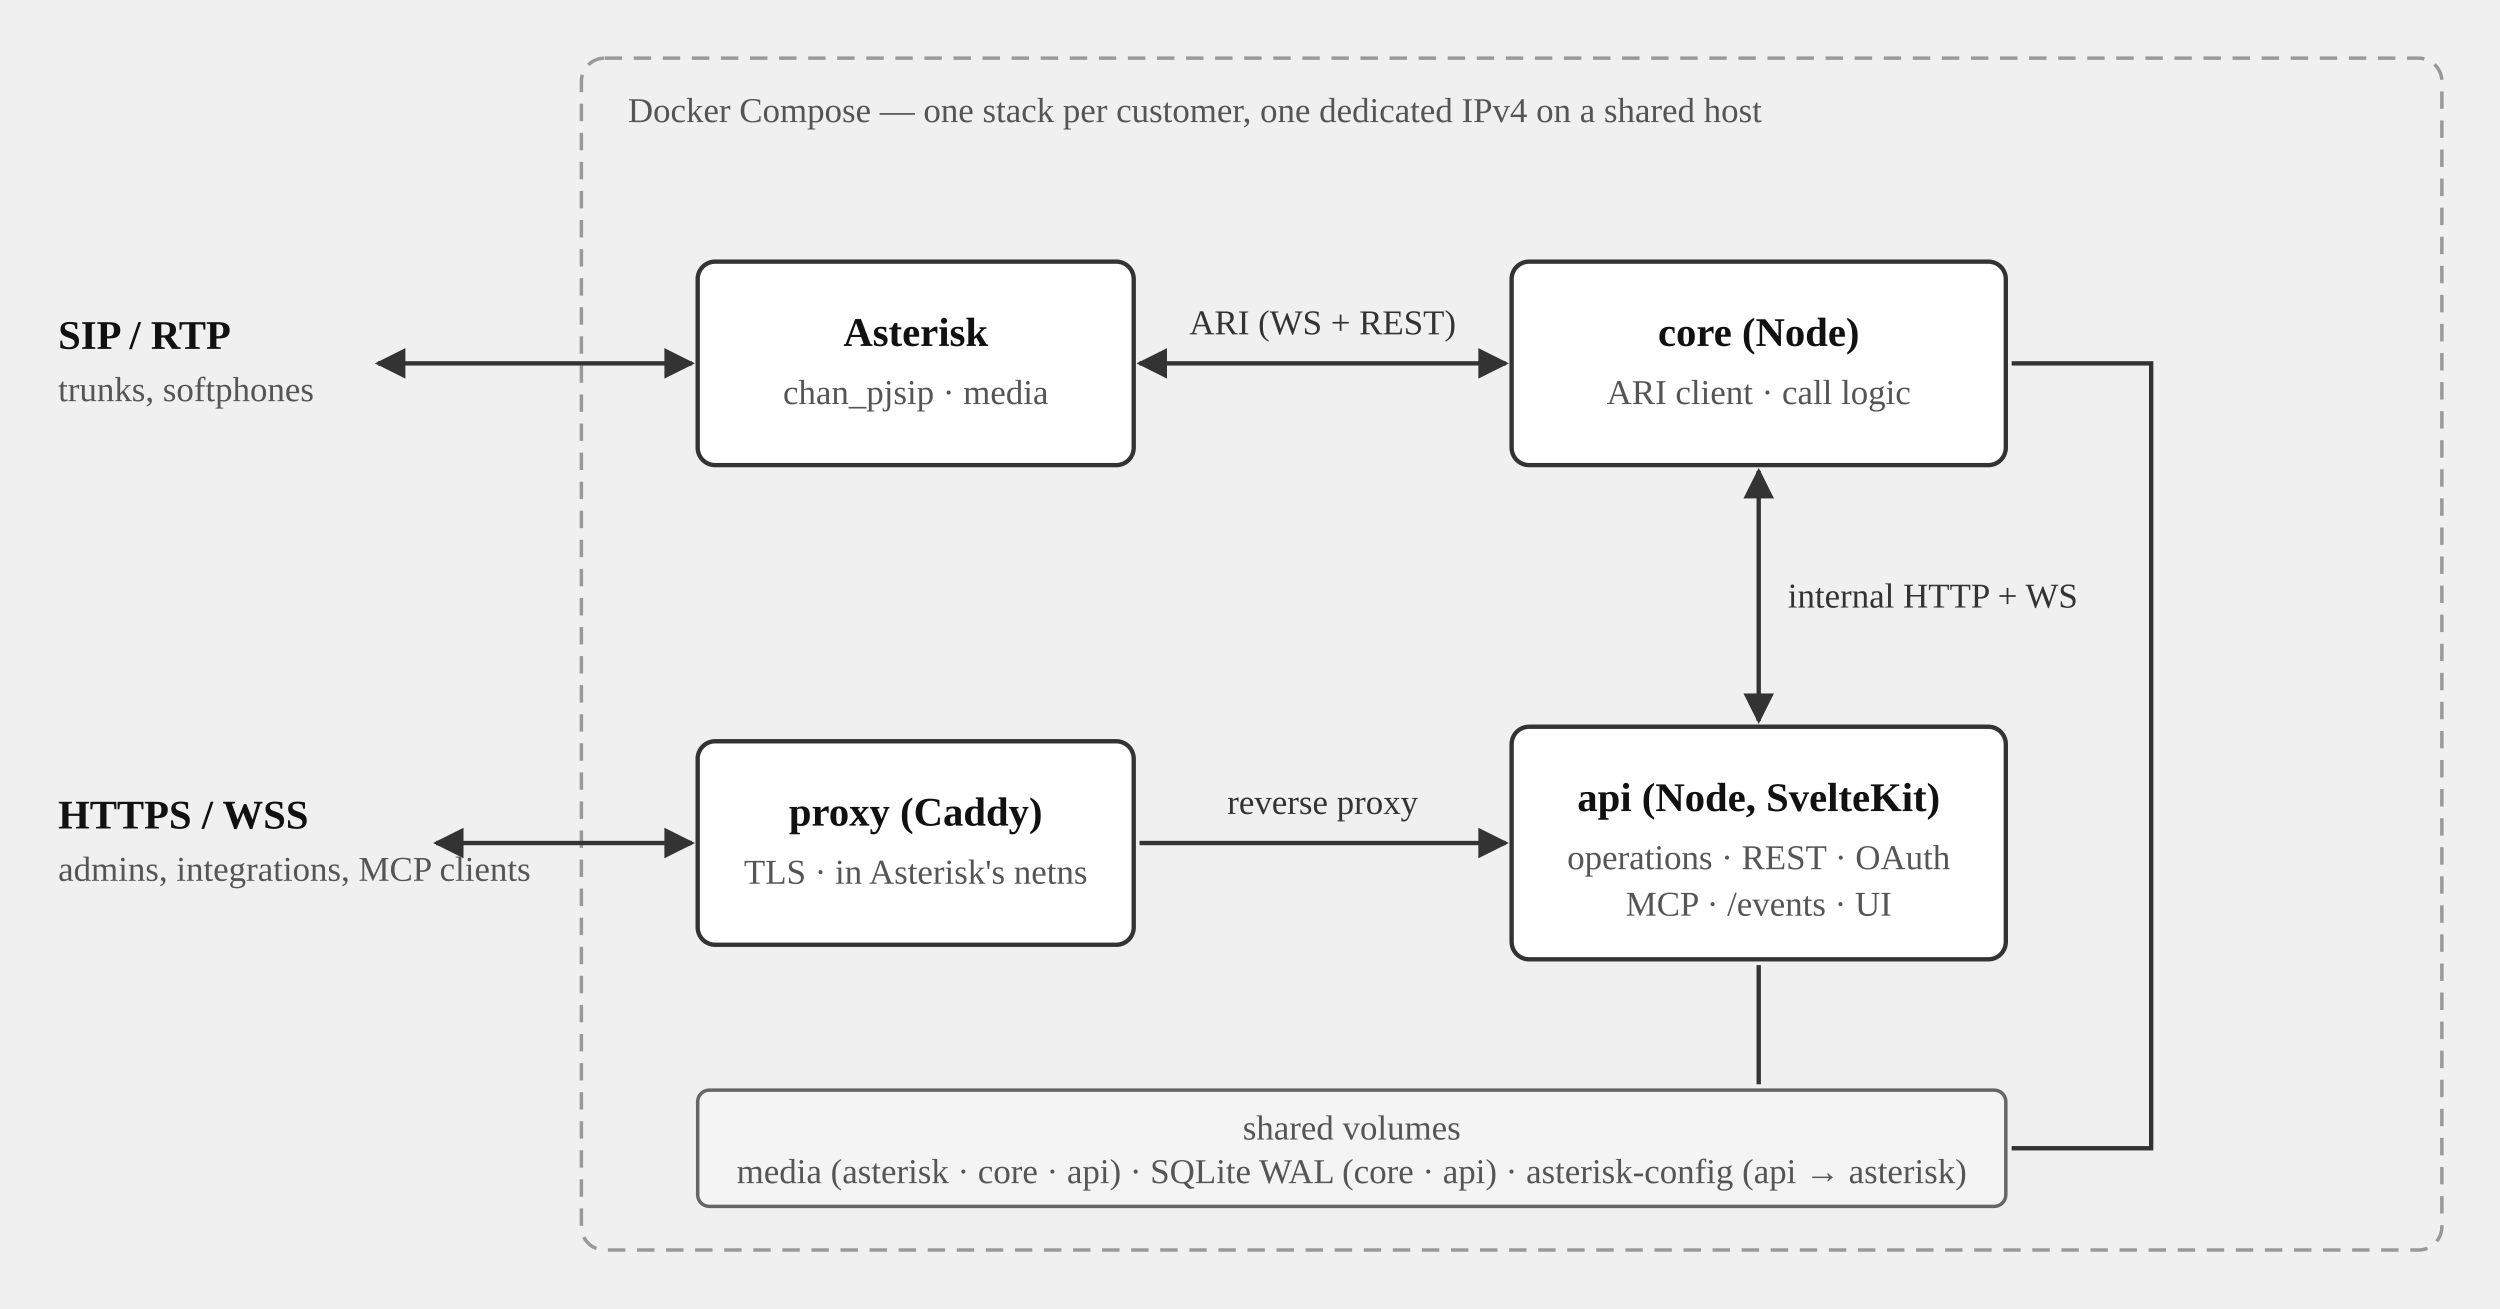
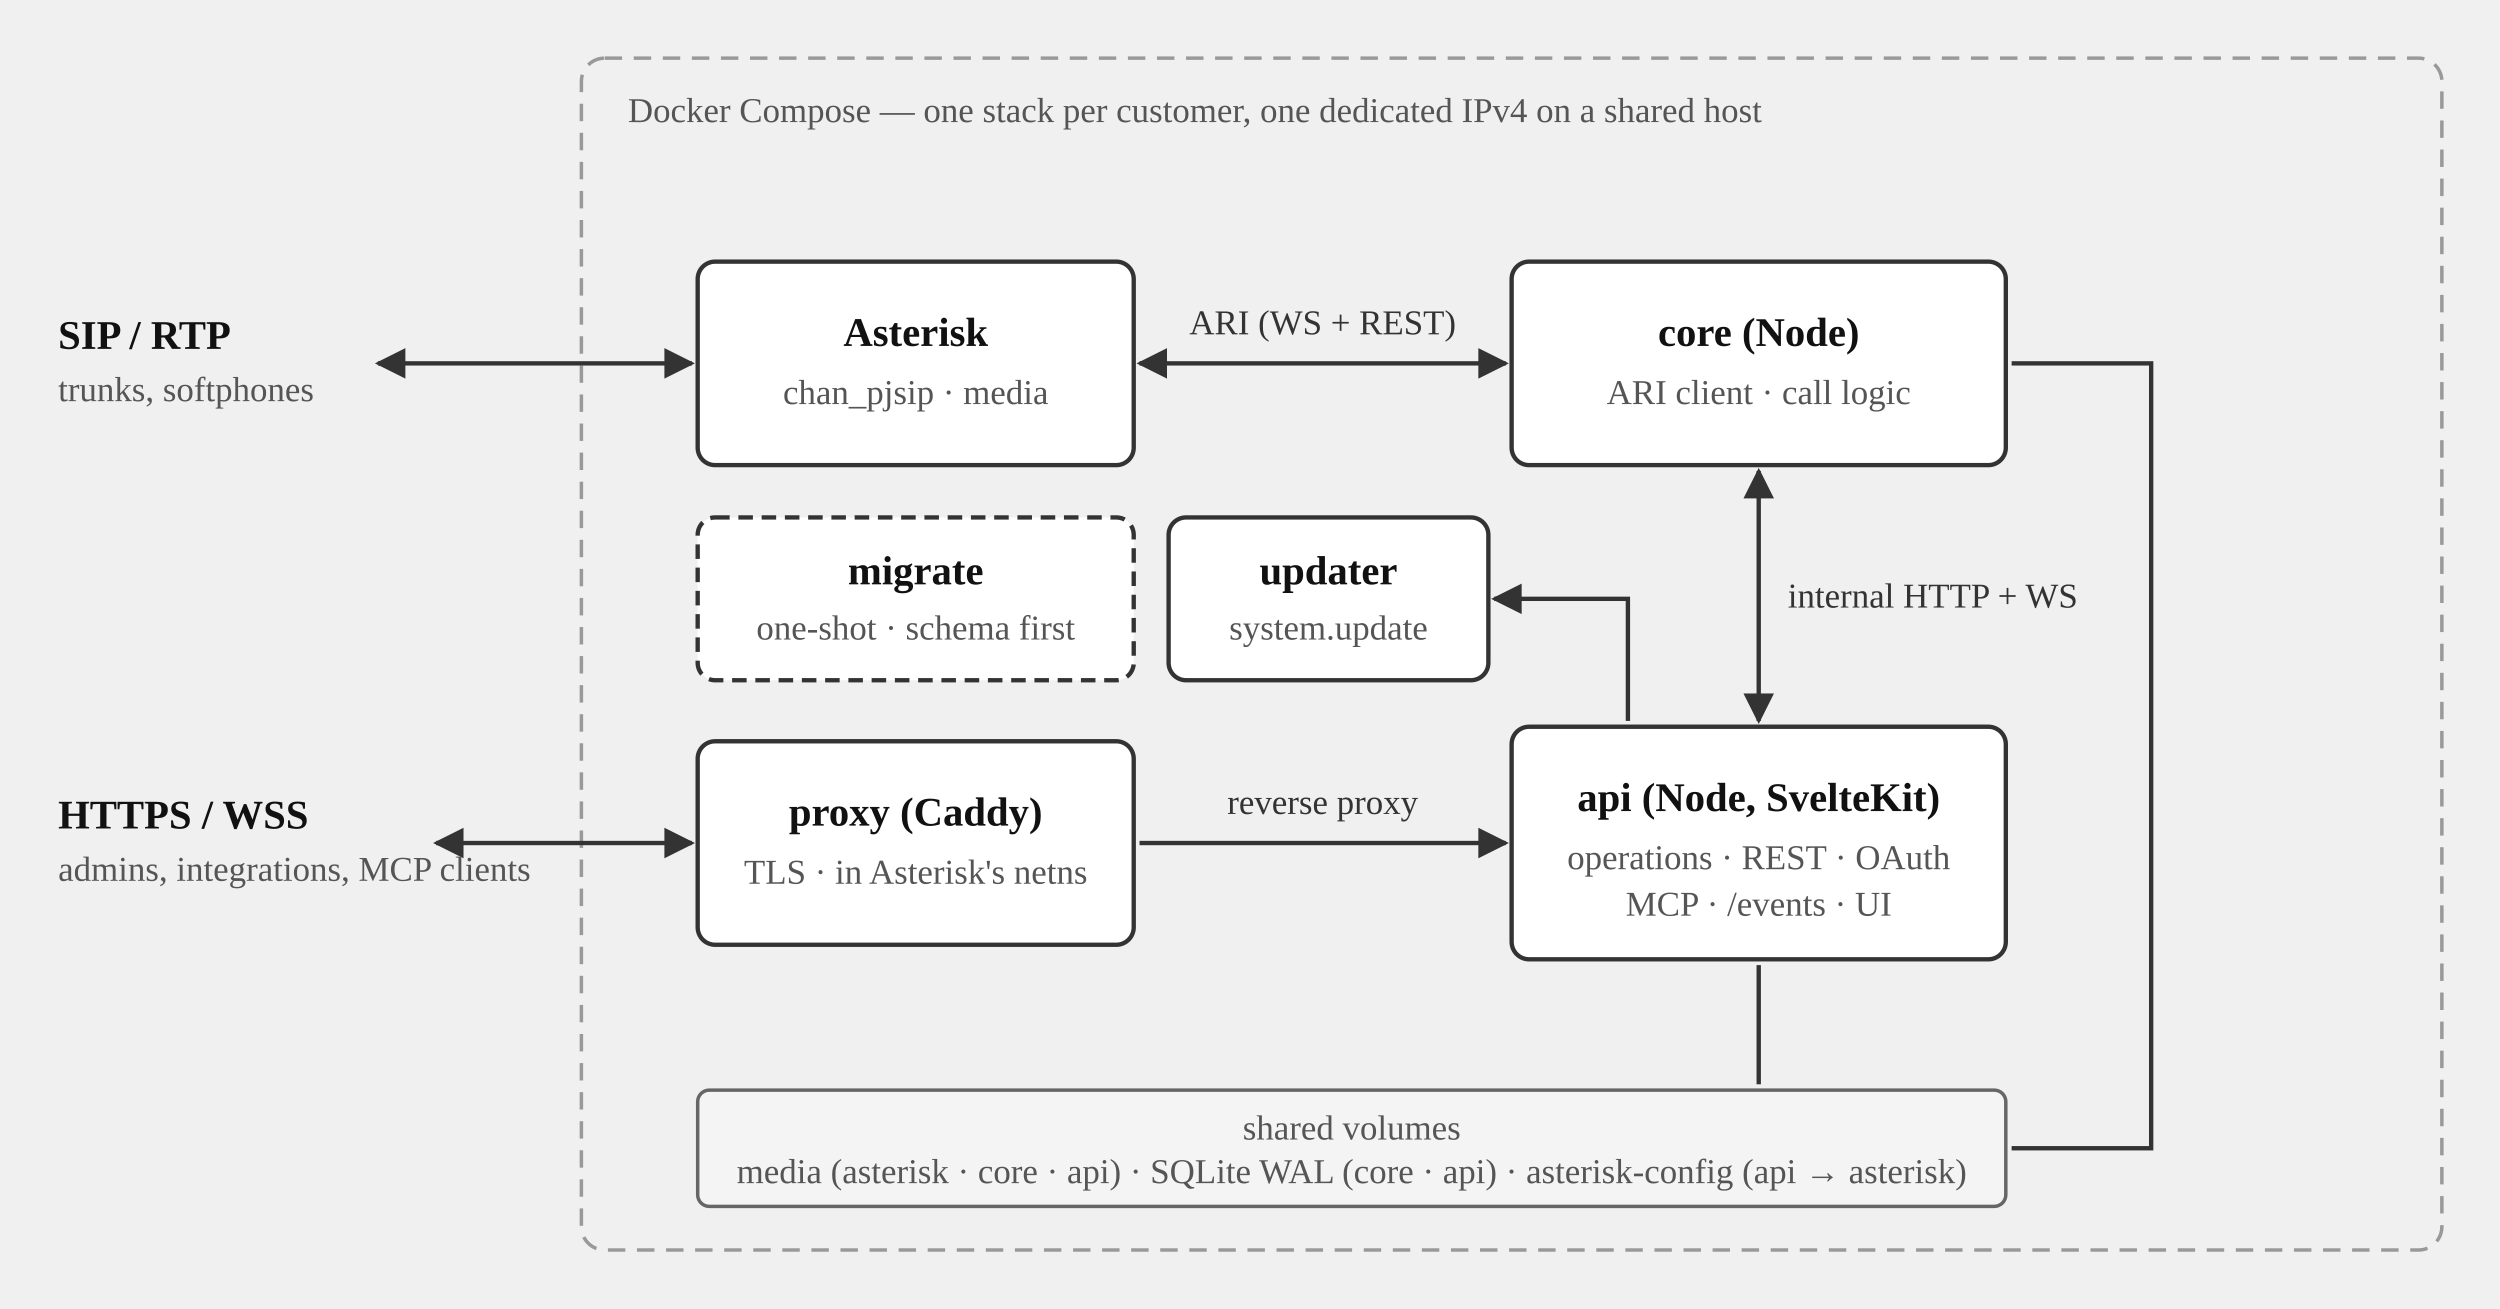
<svg xmlns="http://www.w3.org/2000/svg" width="860" height="450" viewBox="0 0 860 450" font-family="Source Sans 3, Helvetica, Arial, sans-serif" font-size="14">
  <defs>
    <marker id="a" viewBox="0 0 10 10" refX="9" refY="5" markerWidth="7" markerHeight="7" orient="auto-start-reverse">
      <path d="M0 0 L10 5 L0 10 z" fill="#333" />
    </marker>
  </defs>
  <style>
    .box{fill:#fff;stroke:#333;stroke-width:1.5}
    .store{fill:#f4f4f4;stroke:#666;stroke-width:1.2}
    .outer{fill:none;stroke:#999;stroke-width:1.2;stroke-dasharray:6 4}
    .t{fill:#111}
    .s{fill:#555;font-size:12px}
    .l{stroke:#333;stroke-width:1.5;fill:none}
    .m{fill:#333;font-size:12px}
  </style>
  <rect class="outer" x="200" y="20" width="640" height="410" rx="8" />
  <text class="s" x="216" y="42">Docker Compose — one stack per customer, one dedicated IPv4 on a shared host</text>
  <rect class="box" x="240" y="90" width="150" height="70" rx="6" />
  <text class="t" x="315" y="119" text-anchor="middle" font-weight="600">Asterisk</text>
  <text class="s" x="315" y="139" text-anchor="middle">chan_pjsip · media</text>
  <rect class="box" x="520" y="90" width="170" height="70" rx="6" />
  <text class="t" x="605" y="119" text-anchor="middle" font-weight="600">core (Node)</text>
  <text class="s" x="605" y="139" text-anchor="middle">ARI client · call logic</text>
  <rect class="box" x="240" y="255" width="150" height="70" rx="6" />
  <text class="t" x="315" y="284" text-anchor="middle" font-weight="600">proxy (Caddy)</text>
  <text class="s" x="315" y="304" text-anchor="middle">TLS · in Asterisk's netns</text>
  <rect class="box" x="520" y="250" width="170" height="80" rx="6" />
  <text class="t" x="605" y="279" text-anchor="middle" font-weight="600">api (Node, SvelteKit)</text>
  <text class="s" x="605" y="299" text-anchor="middle">operations · REST · OAuth</text>
  <text class="s" x="605" y="315" text-anchor="middle">MCP · /events · UI</text>
+   <rect class="box" x="240" y="178" width="150" height="56" rx="6" stroke-dasharray="5 3" />
+   <text class="t" x="315" y="201" text-anchor="middle" font-weight="600">migrate</text>
+   <text class="s" x="315" y="220" text-anchor="middle">one-shot · schema first</text>
+   <rect class="box" x="402" y="178" width="110" height="56" rx="6" />
+   <text class="t" x="457" y="201" text-anchor="middle" font-weight="600">updater</text>
+   <text class="s" x="457" y="220" text-anchor="middle">system.update</text>
  <rect class="store" x="240" y="375" width="450" height="40" rx="4" />
  <text class="s" x="465" y="392" text-anchor="middle">shared volumes</text>
  <text class="s" x="465" y="407" text-anchor="middle" font-size="11">media (asterisk · core · api) · SQLite WAL (core · api) · asterisk-config (api → asterisk)</text>
  <text class="t" x="20" y="120" font-weight="600">SIP / RTP</text>
  <text class="s" x="20" y="138">trunks, softphones</text>
  <text class="t" x="20" y="285" font-weight="600">HTTPS / WSS</text>
  <text class="s" x="20" y="303">admins, integrations, MCP clients</text>
  <line class="l" x1="130" y1="125" x2="238" y2="125" marker-start="url(#a)" marker-end="url(#a)" />
  <line class="l" x1="392" y1="125" x2="518" y2="125" marker-start="url(#a)" marker-end="url(#a)" />
  <text class="m" x="455" y="115" text-anchor="middle">ARI (WS + REST)</text>
  <line class="l" x1="605" y1="162" x2="605" y2="248" marker-start="url(#a)" marker-end="url(#a)" />
  <text class="m" x="615" y="209">internal HTTP + WS</text>
  <line class="l" x1="150" y1="290" x2="238" y2="290" marker-start="url(#a)" marker-end="url(#a)" />
  <line class="l" x1="392" y1="290" x2="518" y2="290" marker-end="url(#a)" />
  <text class="m" x="455" y="280" text-anchor="middle">reverse proxy</text>
  <line class="l" x1="605" y1="332" x2="605" y2="373" />
  <polyline class="l" points="692,125 740,125 740,395 692,395" />
+   <polyline class="l" points="560,248 560,206 514,206" marker-end="url(#a)" />
</svg>
